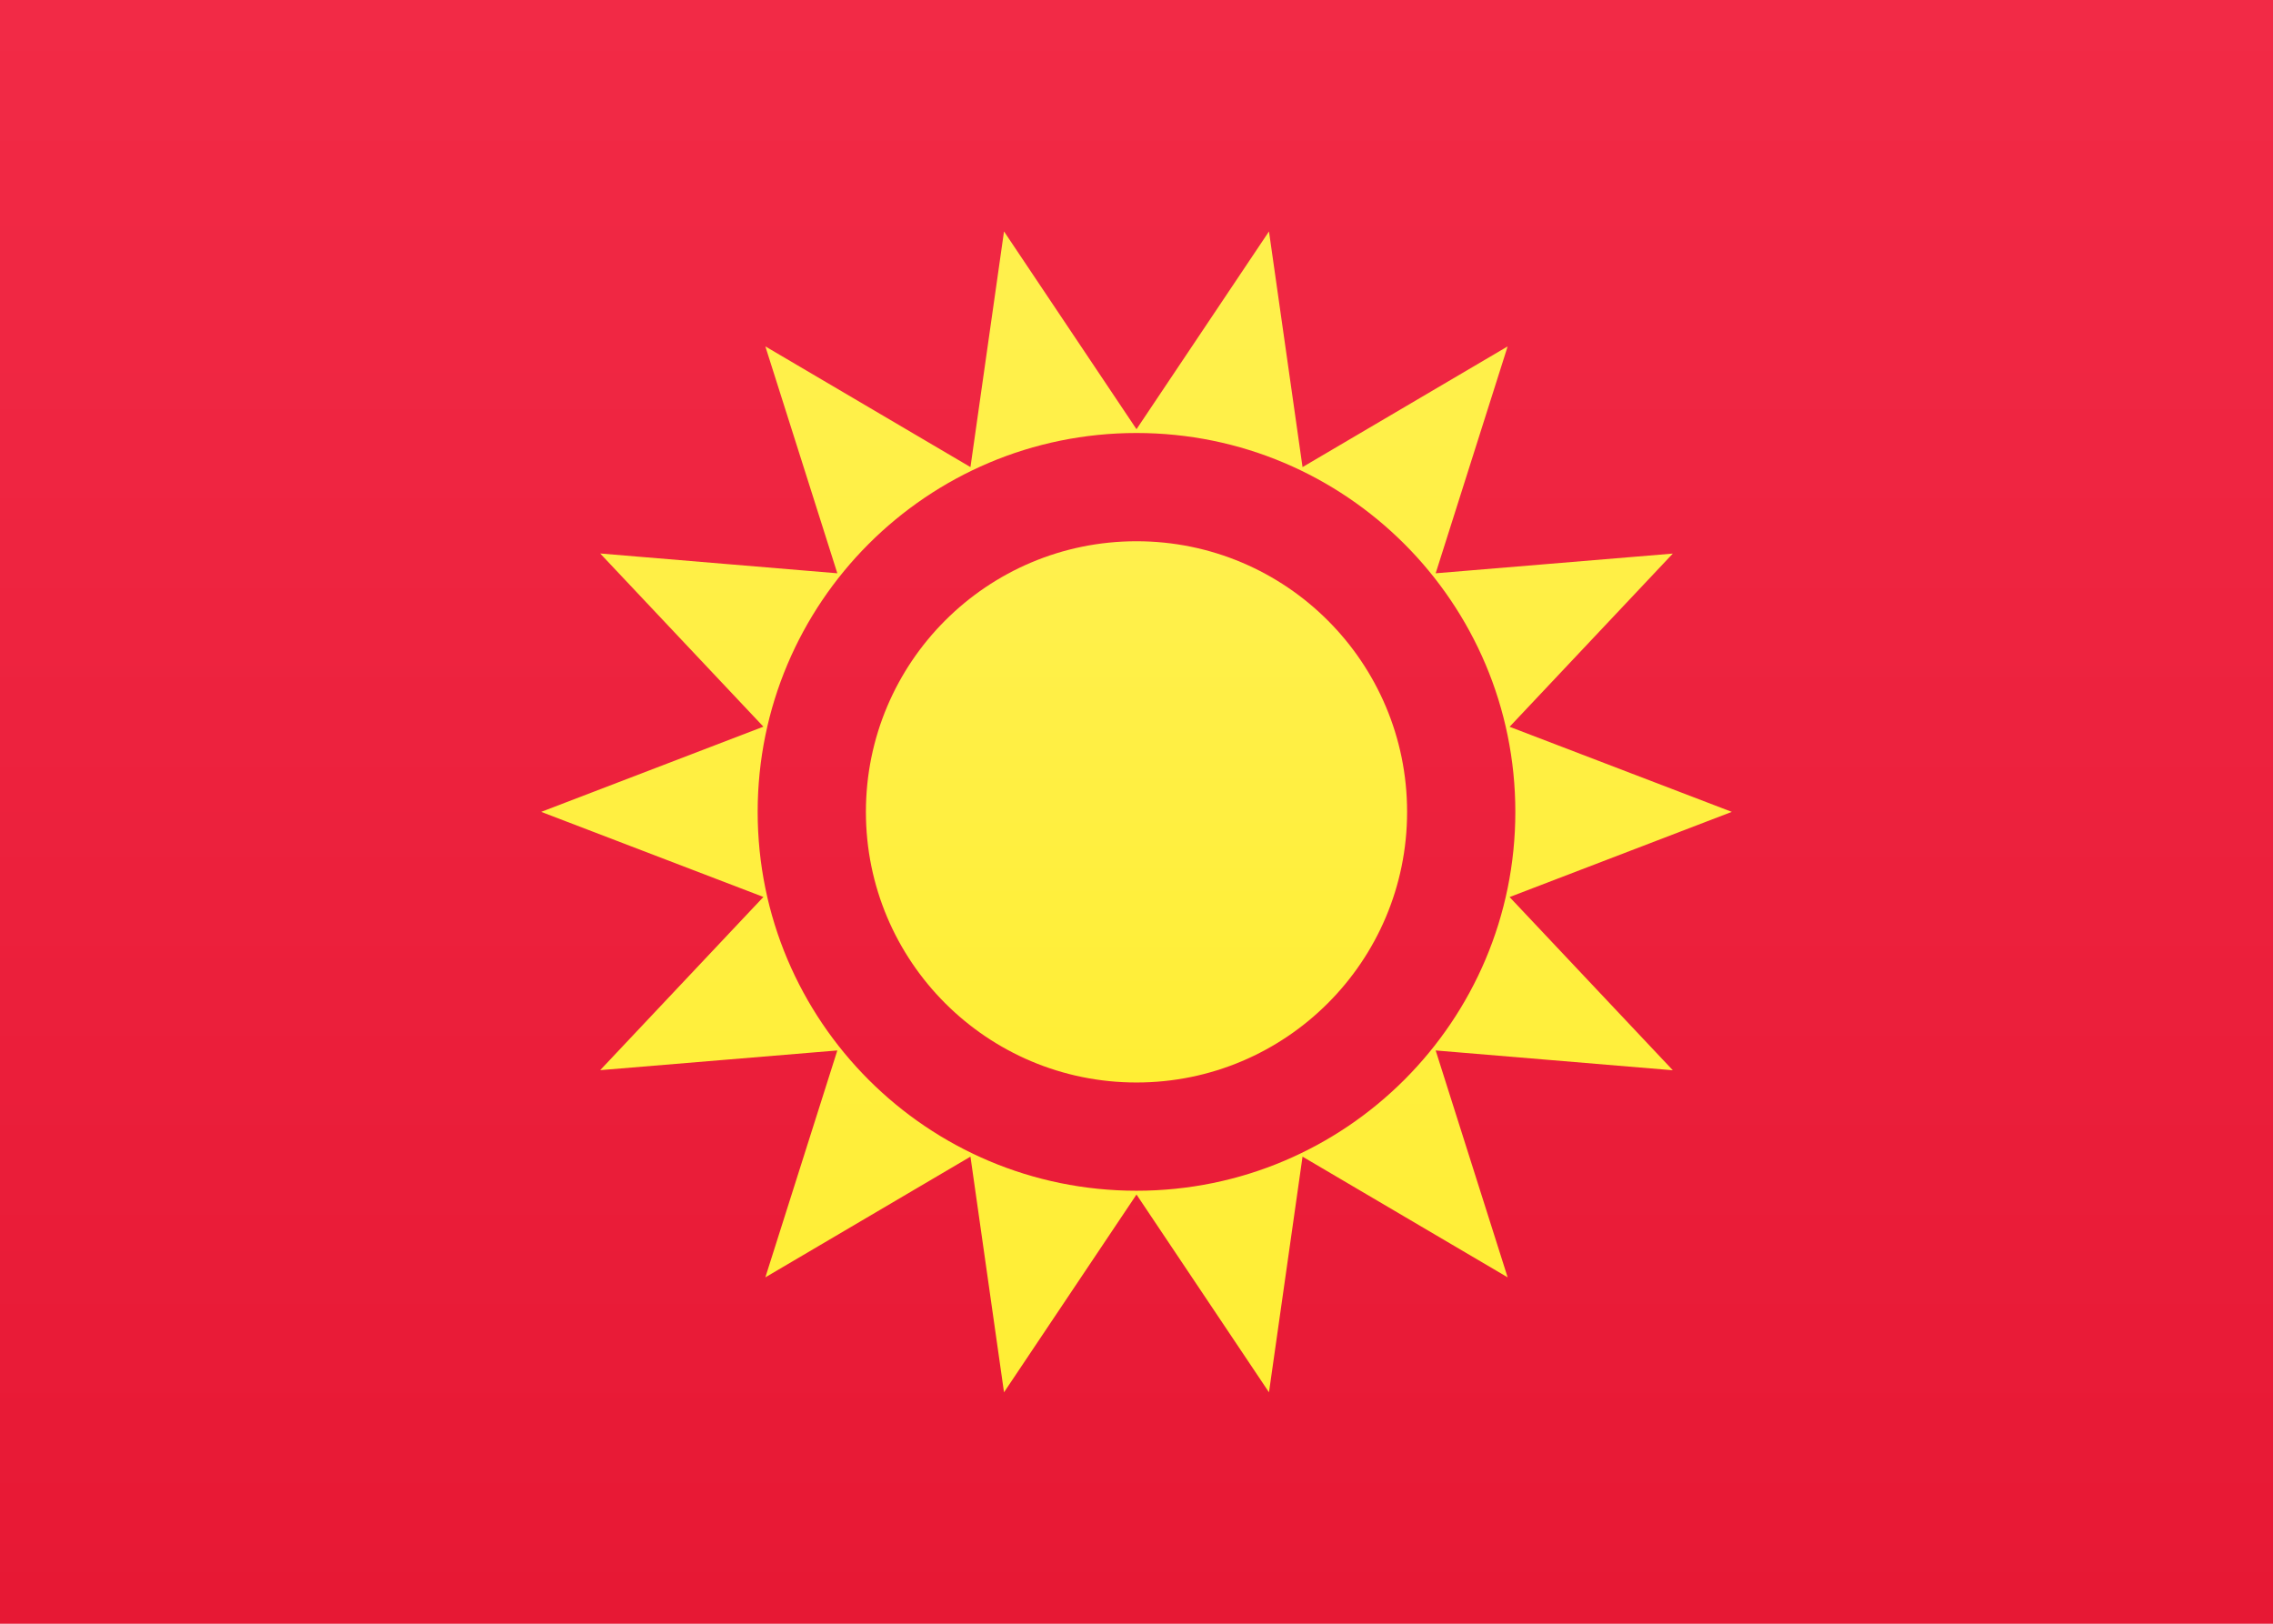
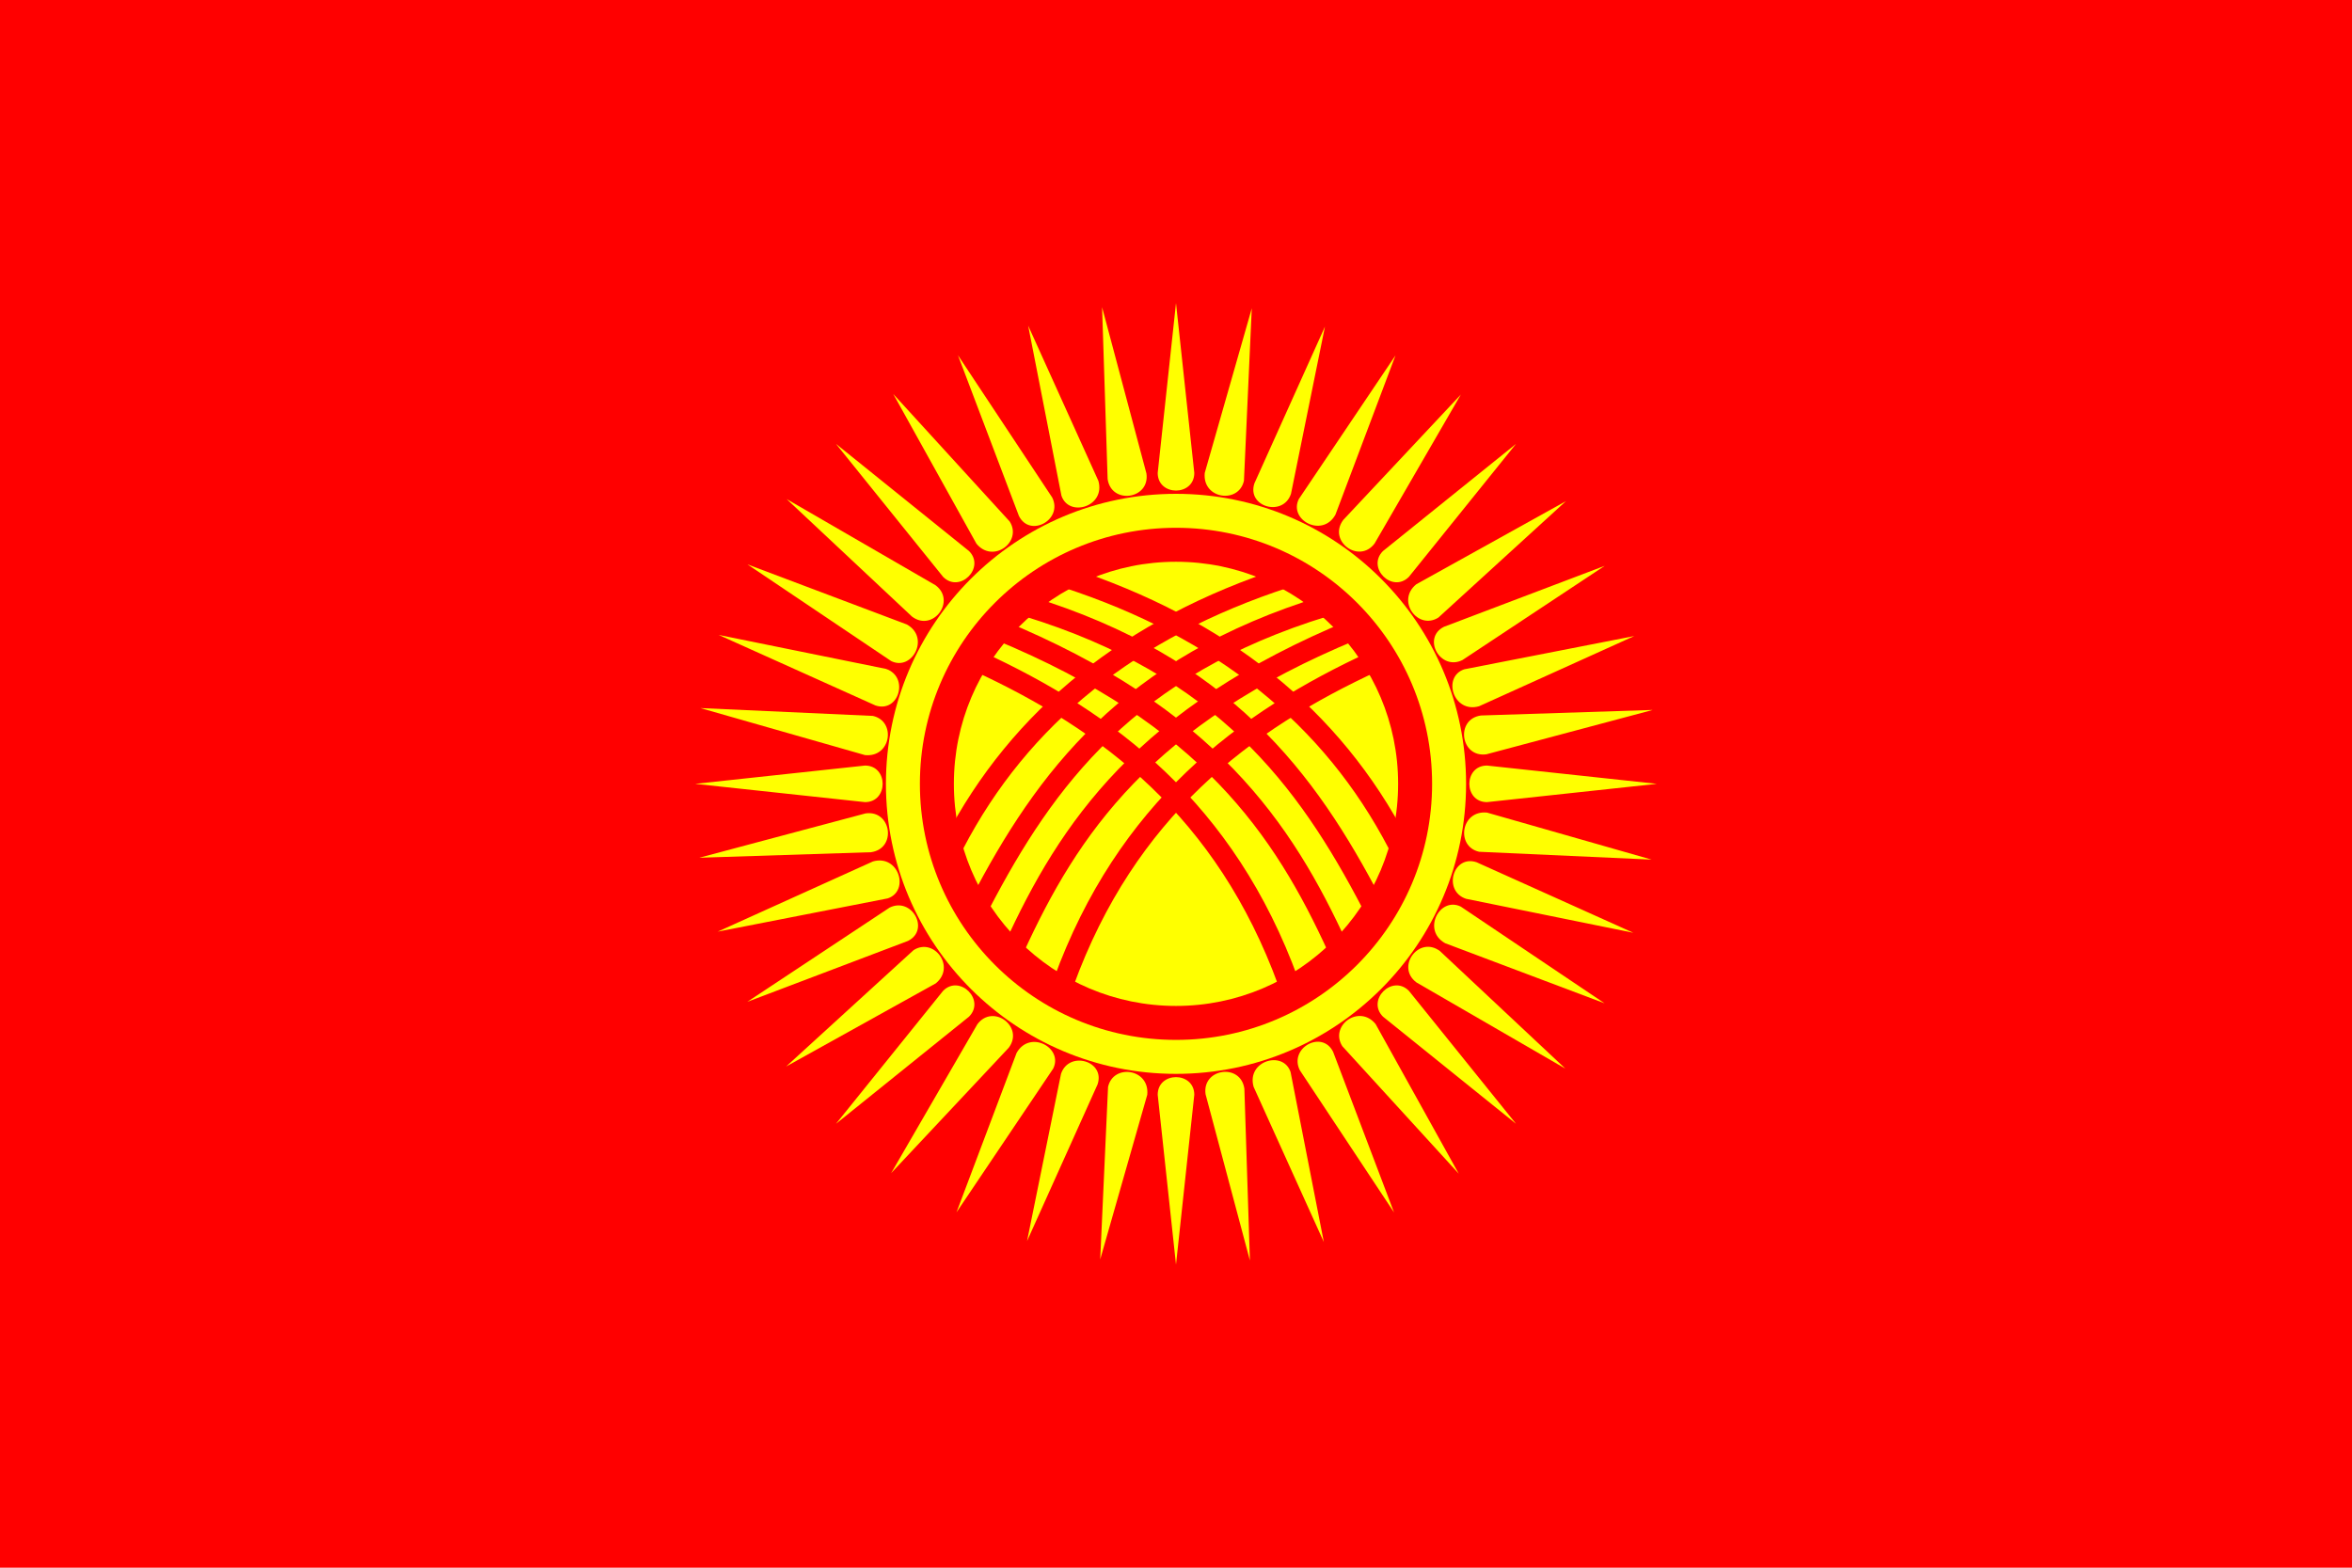
- <svg xmlns="http://www.w3.org/2000/svg" width="21" height="15">
-   <defs>
-     <linearGradient x1="50%" y1="0%" x2="50%" y2="100%" id="a">
-       <stop stop-color="#FFF" offset="0%" />
-       <stop stop-color="#F0F0F0" offset="100%" />
-     </linearGradient>
-     <linearGradient x1="50%" y1="0%" x2="50%" y2="100%" id="b">
-       <stop stop-color="#F22A46" offset="0%" />
-       <stop stop-color="#E71834" offset="100%" />
-     </linearGradient>
-     <linearGradient x1="50%" y1="0%" x2="50%" y2="100%" id="c">
-       <stop stop-color="#FFF04D" offset="0%" />
-       <stop stop-color="#FFEE35" offset="100%" />
-     </linearGradient>
-   </defs>
-   <g fill="none" fill-rule="evenodd">
-     <path fill="url(#a)" d="M0 0h21v15H0z" />
-     <path fill="url(#b)" d="M0 0h21v15H0z" />
-     <circle fill="url(#c)" cx="10.5" cy="7.5" r="2.5" />
-     <path d="M10.5 11.035l-1.224 1.827-.31-2.177L7.071 11.8l.665-2.096-2.191.182 1.508-1.6L5 7.5l2.053-.787-1.508-1.6 2.191.183L7.071 3.2l1.895 1.115.31-2.177L10.5 3.965l1.224-1.827.31 2.177L13.929 3.2l-.665 2.096 2.191-.182-1.508 1.6L16 7.5l-2.053.787 1.508 1.6-2.191-.183.665 2.096-1.895-1.115-.31 2.177-1.224-1.827zm0-.035a3.5 3.5 0 100-7 3.5 3.5 0 000 7z" fill="url(#c)" />
+ <svg xmlns="http://www.w3.org/2000/svg" fill="#ff0" viewBox="0 0 900 600">
+   <path fill="red" d="M0 0h900v600H0" />
+   <g transform="translate(450 300)">
+     <g id="c">
+       <g id="b">
+         <path id="a" d="m29-182-18 63c-1 10 13 12 15 3m31-59-27 60c-3 9 11 13 14 4m40-53-37 55c-4 8 9 15 14 6m48-46-45 48c-6 8 6 17 12 9M0-184l-7 65c0 9 14 9 14 0z" />
+         <use href="#a" transform="rotate(45)" />
+       </g>
+       <use href="#b" transform="rotate(90)" />
+     </g>
+     <use href="#c" transform="scale(-1)" />
+     <circle r="111" />
+     <circle r="98" fill="red" />
+     <circle r="85" />
+     <path id="d" fill="none" stroke="red" stroke-width="8" d="M-76-47C-26-24 19 10 43 76M-68-59C12-26 41 17 62 63M-57-68C18-45 50-2 75 46M-42-79Q47-50 85 23" />
+     <use href="#d" transform="scale(-1 1)" />
  </g>
</svg>
